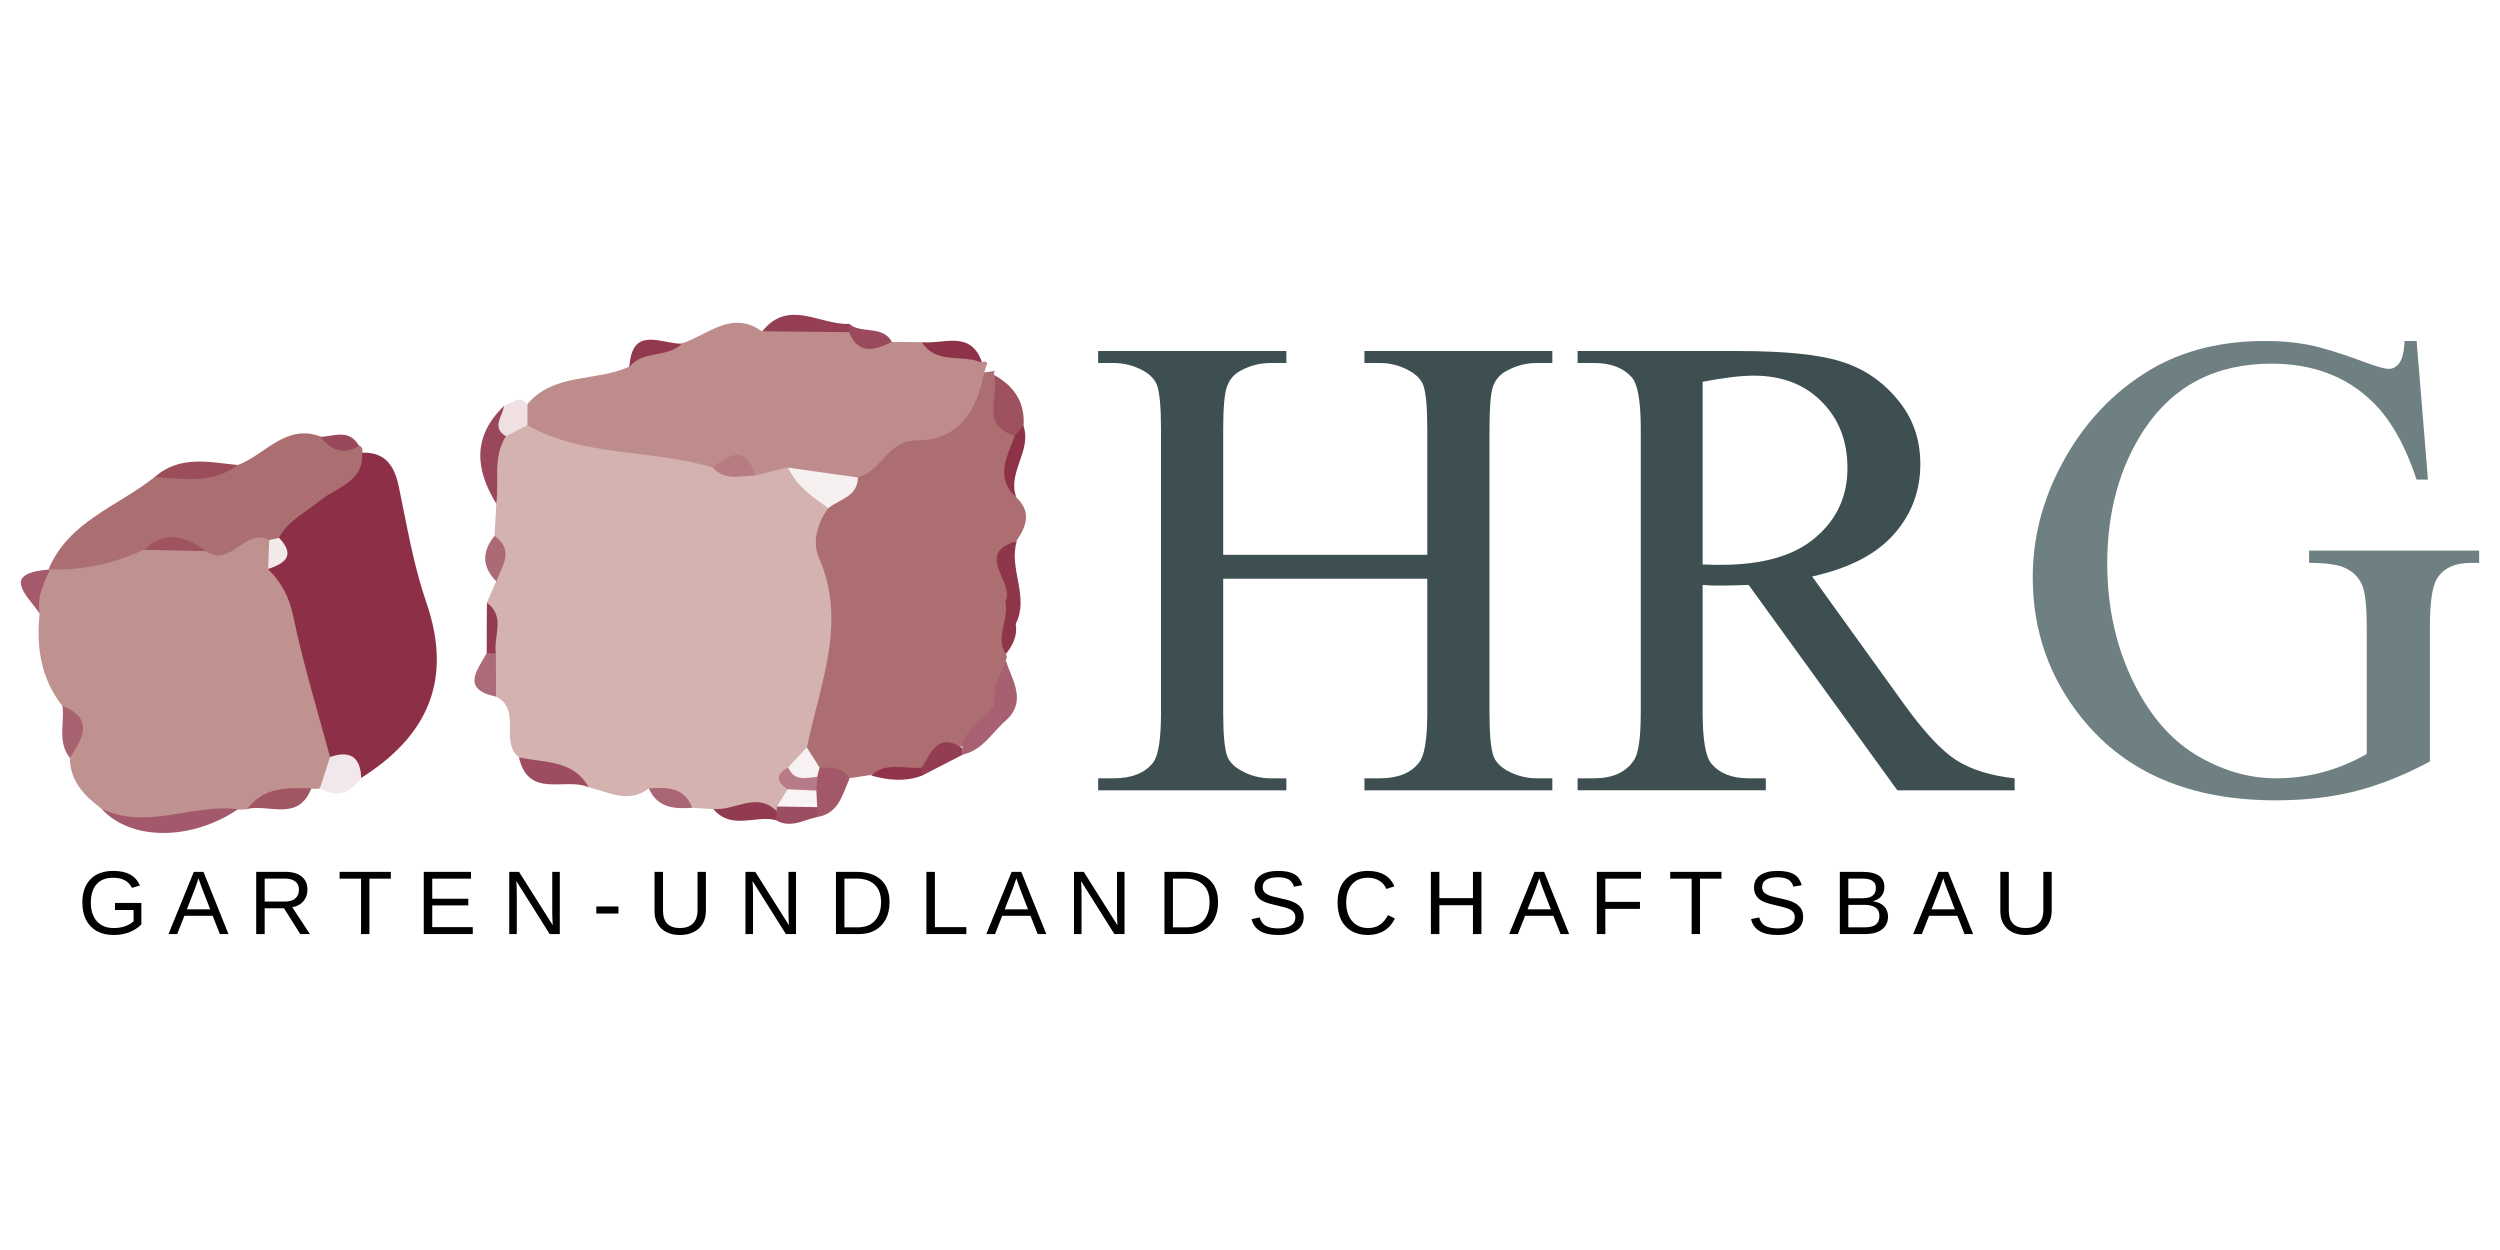
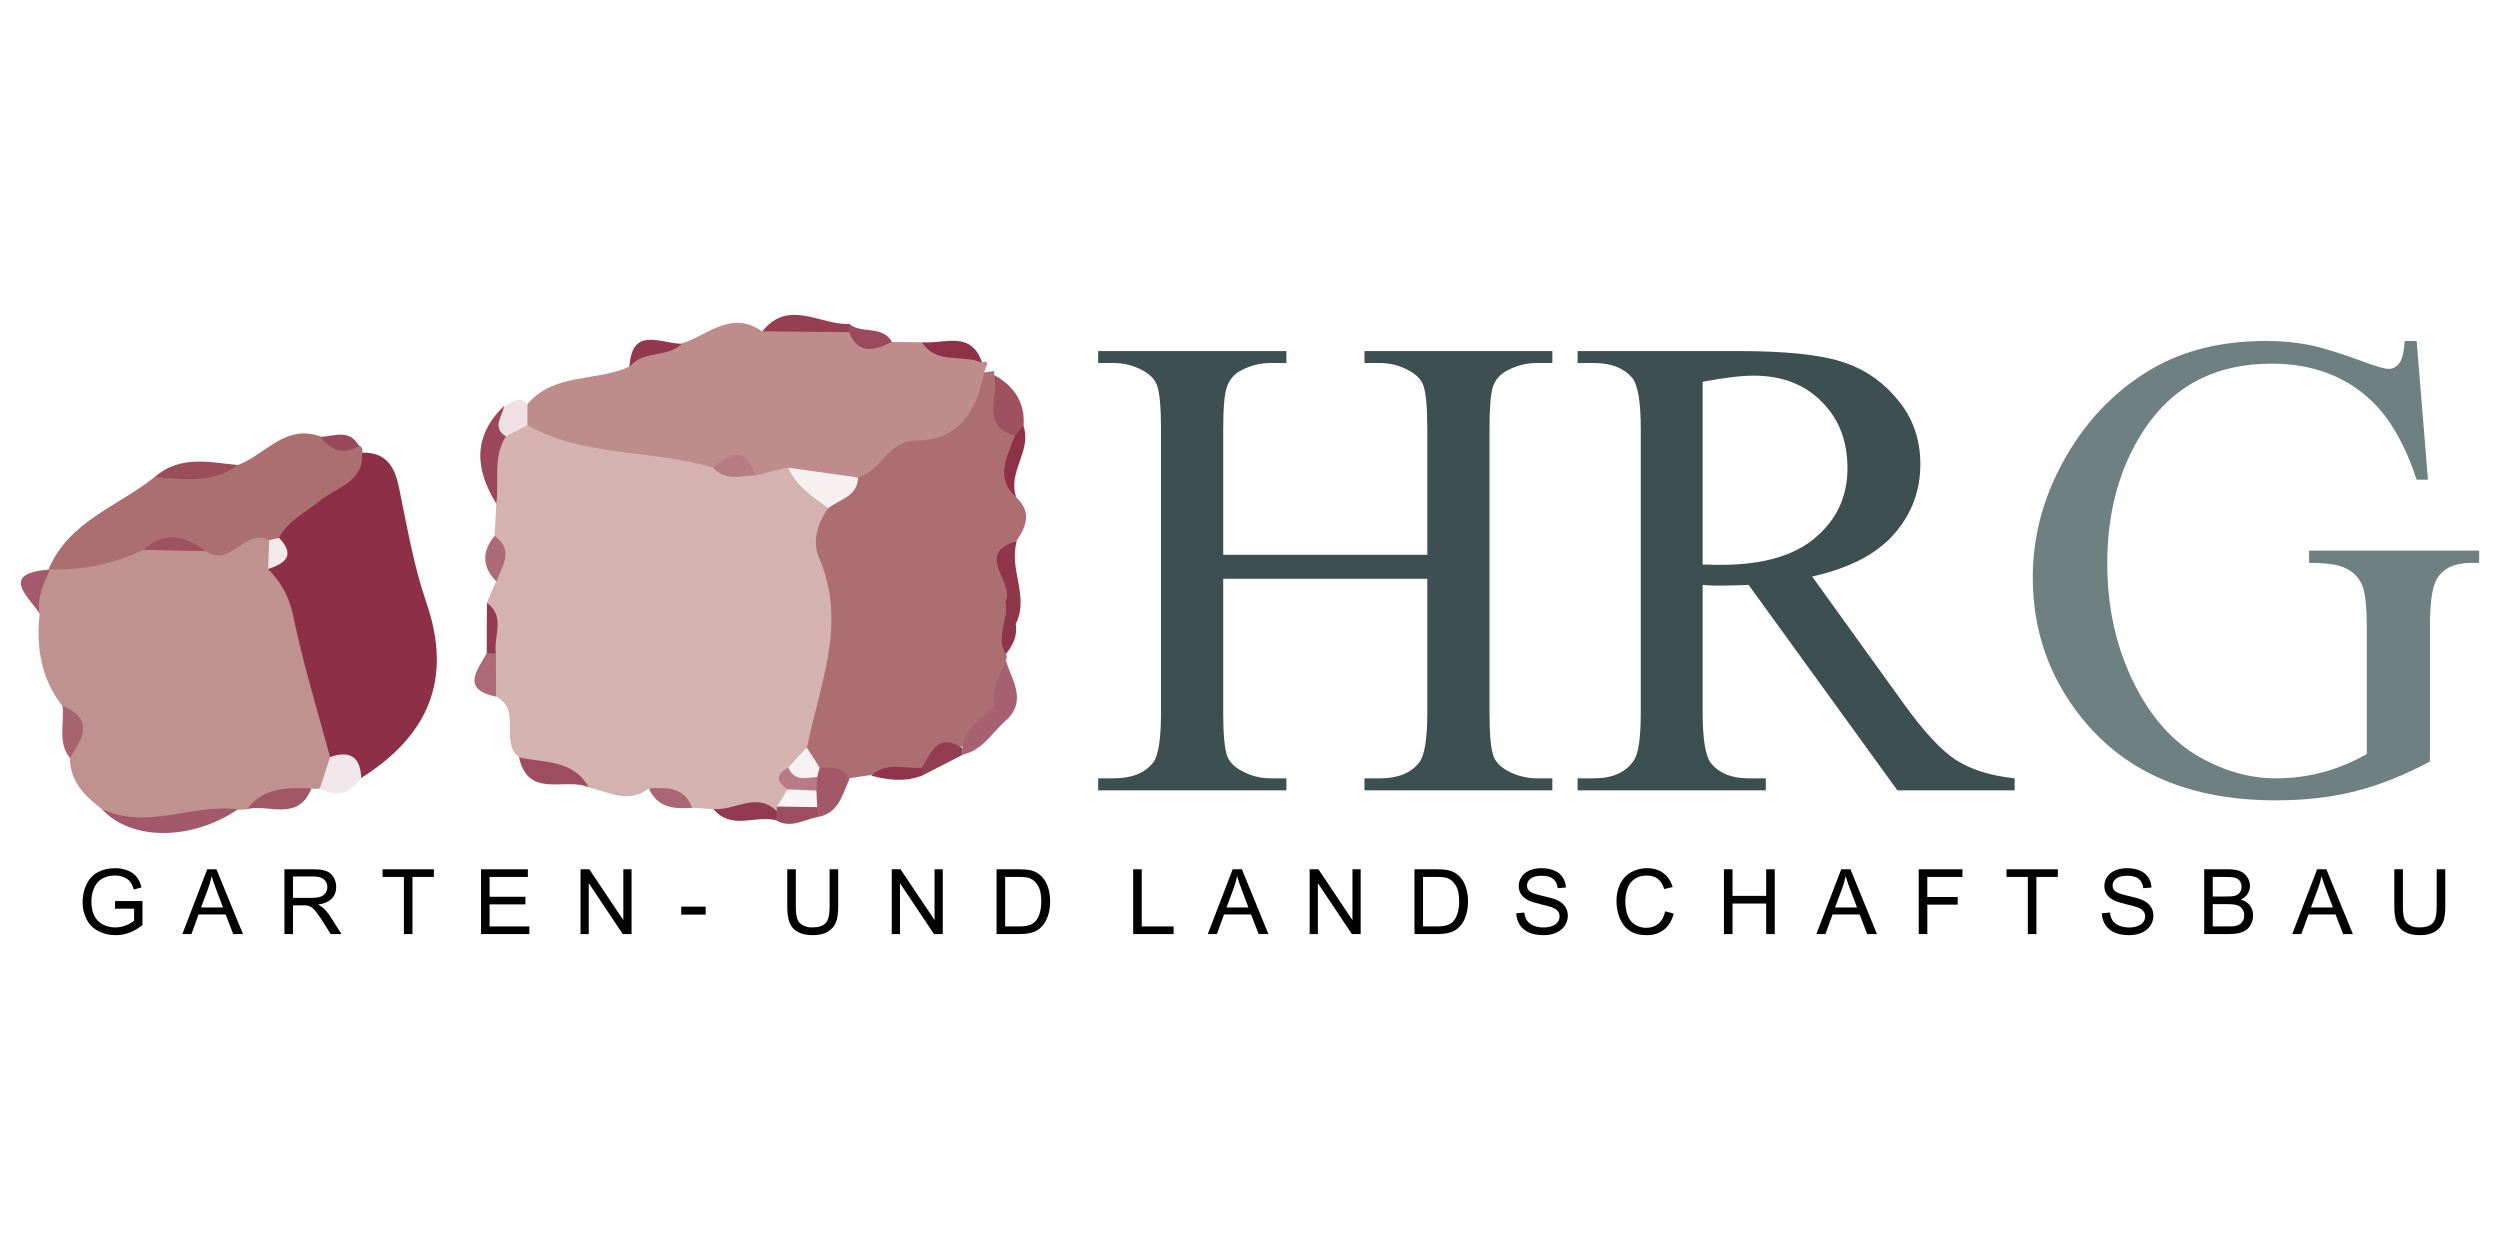
<svg xmlns="http://www.w3.org/2000/svg" id="Ebene_1" viewBox="0 0 240 120" width="240" height="120">
  <style id="style2">.st0{fill:#fefefe}.st1{fill:#d3b2af}.st2{fill:#bf918f}.st3{fill:#ac6e70}.st4{fill:#be8d8b}.st5{fill:#8d3047}.st6{fill:#ac6f71}.st7{fill:#a3596b}.st8{fill:#9e515e}.st9{fill:#9d4d5f}.st10{fill:#f2e8eb}.st11{fill:#9a475c}.st12{fill:#90364b}.st13{fill:#9b4e5a}.st14{fill:#a25868}.st15{fill:#963f54}.st16{fill:#a76072}.st17{fill:#a86370}.st18{fill:#a05663}.st19{fill:#a86173}.st20{fill:#8e3249}.st21{fill:#eee0e3}.st22{fill:#8e3248}.st23{fill:#923a4f}.st24{fill:#9b495d}.st25{fill:#a45a6c}.st26{fill:#943d52}.st27{fill:#ac6976}.st28{fill:#ad6a79}.st29{fill:#92394f}.st30{fill:#8f354a}.st31{fill:#aa6674}.st32{fill:#9a485c}.st33{fill:#933c51}.st34{fill:#8f344a}.st35{fill:#9d4d61}.st36{fill:#f6f0f1}.st37{fill:#b67c82}.st38{fill:#f8f3f4}.st39{fill:#f7f1f3}.st40{fill:#b67b87}.st41{fill:#9e535e}.st42{fill:#f2e9eb}</style>
-   <g id="g4807" transform="matrix(.72376 0 0 .72376 -120.338 -190.095)">
-     <g transform="matrix(.95344 0 0 .95344 65.864 -6.226)" id="g4721">
-       <path class="st1" d="M174.108 356.555c.09-1.485.151-3.001.242-4.486-1.182-3.153-1.212-6.305.273-9.397.97-1.394 2.334-2.152 4.001-2.304 8.397 1.85 17.005 2.759 25.371 4.85 1.85.88 3.79 1.455 5.911 1.273 1.698-.06 3.425-.515 5.123-.03 2.85 1.667 5.305 3.698 6.244 7.063.152 2.607-.667 5.335.243 7.85 2.94 8.306.273 16.005-2.213 23.735-.697 1.455-1.637 2.758-2.668 4.001-.727.91-1.121 1.97-1.212 3.152a4.254 4.254 0 0 1-1.273 2.304 3.07 3.07 0 0 1-1.698.485c-2.576-1.182-5.365 1.425-7.911-.485l-2.94-.182c-1.85-1.243-4.092-1.606-6.032-2.698-2.82 2.183-5.608.485-8.366-.151-2.91-2.183-6.881-1.85-9.7-4.183-2.759-2.183.454-6.578-3.153-8.427-1.485-1.637-1.303-3.486-.758-5.395-.12-2.577.637-5.184-.545-7.7.424-1 .849-2 1.303-3-.848-2.062.546-4.214-.242-6.275z" id="path6" fill="#d3b2af" stroke-width=".303" />
-       <path class="st2" d="M119.455 394.536c-2.364-1.789-4.395-3.79-4.425-7.063.03-2.455.788-5.062-1.03-7.244-3.002-3.79-3.669-8.185-3.184-12.853-1.333-2.485-.97-4.547 1.455-6.123l-.212-.03c3.88-2.88 8.67-2.789 13.034-4.032 2.577-.606 5.153-.606 7.76-.242 3.395 1 6.7-2.516 10.124-.212 1 1.091 1.425 2.455 1.94 3.82 4.183 8.274 5.396 17.338 7.215 26.28.06 2-.637 3.637-2.274 4.85l-.606.06-.606-.03c-2.547 2.243-6.275.91-8.912 2.85l-.637.06h-.636c-6.366 1.06-12.7 4.516-19.006-.091z" id="path8" fill="#bf918f" stroke-width=".303" />
-       <path class="st3" d="M217.575 385.988c1.728-8.73 5.668-17.278 1.637-26.463-.91-2.091-.212-4.759 1.334-6.85.424-2.455 2.425-3.79 3.88-5.517 2.637-2.758 5.365-5.092 9.427-5.79 4.152-.697 5.547-4.819 7.941-7.638.607-.394 1.243-.455 1.88-.152l-.121.546c1.424 2.667 1.94 5.699 3.304 8.396-.122 2.88-2.607 5.73-.182 8.67 2.152 2 1.455 4 .06 6.032-3.395 2.576-.273 5.517-.424 8.275-.06 2.516-.88 4.94-1.122 7.426.243.334.243.637.03.97.637 2.031-.363 3.94-.515 5.911-1 2.577-3.334 4.032-5.001 6.063-2.82-.152-4.486 1.91-6.457 3.395-2.243.454-4.577-.334-6.76.545-1 .152-1.97.303-2.97.455-1.606-.03-3.213-.06-4.668-.97-1.03-.819-1.758-1.819-1.273-3.304z" id="path10" fill="#ac6e70" stroke-width=".303" />
-       <path class="st4" d="M242.219 333.82c-.97 5.305-3.547 9.458-9.397 9.458-4.122.03-4.88 4.365-8.184 5.123-3.668 2.728-6.638.303-9.7-1.364-1.546.364-3.062.727-4.607 1.121-1.698-1.727-3.82-1.212-5.85-1.09-8.458-2.608-17.794-1.395-25.826-5.912-.91-.97-.88-1.94 0-2.91 3.728-4.425 9.578-3.122 14.155-5.213 1.304-3.668 4.91-2.092 7.305-3.244 3.638-1.121 6.912-4.728 11.186-1.697 3.273-1.88 6.79-.06 10.124-.637 2.728.364 4.97 2.456 7.911 2.122 1.395 0 2.759.03 4.153.03 2.486 1.91 6.184.213 8.396 2.88.243-.242.485-.242.758-.03.152.545-.03 1-.424 1.364z" id="path12" fill="#be8d8b" stroke-width=".303" />
-       <path class="st5" d="M151.222 387.322c-1.758-6.518-3.758-13.004-5.123-19.612-.575-2.698-1.667-4.729-3.516-6.548 1.667-1.485 1.152-3.364.91-5.213 2.546-5.366 8.457-6.942 12.185-10.973 3.274-.091 4.517 1.849 5.123 4.789 1.121 5.396 2.03 10.882 3.82 16.065 3.727 10.822.15 18.582-9.064 24.401-1.698-.545-3.183-1.454-4.335-2.91z" id="path14" fill="#8d3047" stroke-width=".303" />
-       <path class="st6" d="M155.678 344.976c.273 4.092-3.486 4.759-5.76 6.608-2.03 1.667-4.485 2.788-5.82 5.244-.333.576-.818.667-1.363.303-3.334-1.789-5.365 3.97-8.79 1.546-2.85-1.516-5.76-1.395-8.67-.182-4.183 1.94-8.578 2.91-13.216 2.698 2.82-6.7 9.7-8.76 14.792-12.853 3.82-.848 7.79-.485 11.58-1.667 3.789-1.394 6.577-5.76 11.488-3.94 1.667.94 3.577.848 5.365 1.242.394.243.546.546.394 1z" id="path16" fill="#ac6f71" stroke-width=".303" />
-       <path class="st7" d="M119.455 394.536c6.305 3 12.64-.758 18.945.06-6.487 4.396-14.913 4.396-18.945-.06z" id="path18" fill="#a3596b" stroke-width=".303" />
-       <path class="st8" d="M246.493 342.611c-5.002-1.424-2-5.607-2.91-8.457 2.789 1.546 4.334 3.79 4.122 7.063-.212.667-.606 1.122-1.212 1.394z" id="path20" fill="#9e515e" stroke-width=".303" />
-       <path class="st9" d="M177.503 387.352c3.486.818 7.547.273 9.7 4.183-3.214-1.455-8.397 1.697-9.7-4.183z" id="path22" fill="#9d4d5f" stroke-width=".303" />
-       <path class="st10" d="M151.222 387.322c2.759-.97 4.244-.03 4.335 2.94-1.516 2.152-3.395 2.728-5.76 1.424.486-1.455.97-2.91 1.425-4.364z" id="path24" fill="#f2e8eb" stroke-width=".303" />
-       <path class="st11" d="M175.684 342.702c-1.85 2.91-.91 6.245-1.334 9.367-2.97-4.79-3.304-9.367 1.061-13.58 1.485 1.303.243 2.789.273 4.213z" id="path26" fill="#9a475c" stroke-width=".303" />
-       <path class="st12" d="M245.16 365.71c1.454-2.638-4.487-6.7 1.606-8.428-1.183 3.82 1.788 7.7-.152 11.519-1.152-.697-.485-2.273-1.455-3.092z" id="path28" fill="#90364b" stroke-width=".303" />
-       <path class="st13" d="M138.4 346.703c-3.546 2.638-7.578 1.94-11.579 1.668 3.516-3.092 7.608-2.062 11.58-1.668z" id="path30" fill="#9b4e5a" stroke-width=".303" />
-       <path class="st14" d="M219.333 388.807c1.576 0 3.244-.212 4.153 1.546-1 2.152-1.455 4.789-4.426 5.304a3.545 3.545 0 0 1-1.03-1.364c-.243-.848-.303-1.697-.273-2.576.03-.576.152-1.152.333-1.728.304-.546.698-.94 1.243-1.182z" id="path32" fill="#a25868" stroke-width=".303" />
-       <path class="st15" d="M223.425 328.213c-4.031-.03-8.032-.09-12.064-.121 3.638-4.577 8.033-.849 12.064-1.03.425.242.546.515.425.757-.152.273-.303.394-.425.394z" id="path34" fill="#963f54" stroke-width=".303" />
-       <path class="st16" d="M243.643 380.138c-.272-2.274.637-4.214 1.607-6.154.97 2.85 3.031 5.76-.273 8.488-1.182-.364-1.849-1-1.334-2.334z" id="path36" fill="#a76072" stroke-width=".303" />
-       <path class="st17" d="M114 380.198c4.455 1.819 2.818 4.517 1.03 7.245-1.758-2.183-.728-4.82-1.03-7.245z" id="path38" fill="#a86370" stroke-width=".303" />
-       <path class="st18" d="M139.704 394.536c2.303-3.062 5.607-2.97 8.911-2.85-1.788 4.638-5.85 2.183-8.911 2.85z" id="path40" fill="#a05663" stroke-width=".303" />
-       <path class="st19" d="M243.643 380.138c.455.788.91 1.546 1.334 2.334-1.788 1.667-3.092 3.94-5.76 4.516 0-.303-.03-.576-.03-.879.304-2.88 2.85-4.062 4.456-5.971z" id="path42" fill="#a86173" stroke-width=".303" />
-       <path class="st20" d="M241.946 332.487c-2.698-1.273-6.366.303-8.396-2.88 3 .334 6.85-1.788 8.396 2.88z" id="path44" fill="#8e3249" stroke-width=".303" />
-       <path class="st21" d="M175.684 342.702c-2.061-1.273-.424-2.788-.273-4.213 1.091-.273 2.092-1.667 3.274-.243v2.91l-3.001 1.546z" id="path46" fill="#eee0e3" stroke-width=".303" />
-       <path class="st22" d="M246.493 342.611c.394-.454.788-.909 1.182-1.394 1.243 3.486-2.304 6.517-.97 10.003-3.092-2.789-1.243-5.699-.212-8.609z" id="path48" fill="#8e3248" stroke-width=".303" />
-       <path class="st23" d="M204.541 394.536c2.91.333 5.941-2.455 8.79.273.273.303.364.606.243.879-.121.272-.212.424-.303.424-2.85-.758-6.244 1.455-8.73-1.576z" id="path50" fill="#923a4f" stroke-width=".303" />
-       <path class="st24" d="M223.425 328.213a7.307 7.307 0 0 1 0-1.152c1.728 1.455 4.638.122 5.972 2.516-2.365 1.122-4.638 1.91-5.972-1.364z" id="path52" fill="#9b495d" stroke-width=".303" />
-       <path class="st25" d="M112.271 361.223c-.91 1.94-1.849 3.88-1.455 6.123-1.758-2.577-5.547-5.608 1.455-6.123z" id="path54" fill="#a45a6c" stroke-width=".303" />
-       <path class="st26" d="M239.218 386.11c-.03.302-.03.575.03.878-1.91.97-3.82 1.97-5.698 2.94-.485-.272-.637-.515-.485-.757.151-.243.333-.364.485-.364 1.303-2.122 2.243-5.002 5.668-2.698z" id="path56" fill="#943d52" stroke-width=".303" />
-       <path class="st27" d="M174.108 356.555c2.788 2 1.06 4.183.242 6.335-2.03-2.061-2-4.183-.242-6.335z" id="path58" fill="#ac6976" stroke-width=".303" />
-       <path class="st28" d="M174.29 372.863c0 2.03.03 4.031.03 6.062-4.94-1.06-2.607-3.668-1.303-6.062.454-.637.848-.607 1.273 0z" id="path60" fill="#ad6a79" stroke-width=".303" />
-       <path class="st29" d="M200.176 329.82c-2.03 2.03-5.456.848-7.305 3.243.333-5.82 4.395-3.213 7.305-3.243z" id="path62" fill="#92394f" stroke-width=".303" />
-       <path class="st30" d="M245.16 365.71c1.15.696 1.333 1.878 1.454 3.09.273 1.638-.394 2.971-1.394 4.214-1.486-2.425.515-4.88-.06-7.305z" id="path64" fill="#8f354a" stroke-width=".303" />
-       <path class="st31" d="M195.569 391.686c2.485-.151 4.94-.242 6.032 2.698-2.486.182-4.82.03-6.032-2.698z" id="path66" fill="#aa6674" stroke-width=".303" />
-       <path class="st32" d="M155.254 344.036c-2.213 1.334-3.91.576-5.366-1.243 1.91-.121 4.032-1.152 5.366 1.243z" id="path68" fill="#9a485c" stroke-width=".303" />
-       <path class="st33" d="M174.29 372.863l-.637.03-.636-.03c0-2.334 0-4.668.03-7.002 2.637 1.94.879 4.668 1.243 7.002z" id="path70" fill="#933c51" stroke-width=".303" />
-       <path class="st34" d="M233.55 388.807c-.03.364-.03.758-.03 1.121-2.365.88-4.7.607-7.033-.03 2.091-1.97 4.668-.879 7.063-1.091z" id="path72" fill="#8f344a" stroke-width=".303" />
-       <path class="st35" d="M213.301 396.142c0-.424.03-.879.06-1.303l.031-.637c1.88-.757 3.759-1.424 5.608.091 0 .455.03.91.06 1.364-1.879.364-3.728 1.637-5.759.485z" id="path74" fill="#9d4d61" stroke-width=".303" />
-       <path class="st0" d="M242.219 333.82c.151-.454.303-.908.485-1.363.333.394.667.758 1 1.152-.515.06-1 .151-1.485.212z" id="path76" fill="#fefefe" stroke-width=".303" />
-       <path class="st36" d="M214.968 347.067c3.244.455 6.457.91 9.7 1.364-.06 2.698-2.576 3.001-4.122 4.274-2.183-1.576-4.456-3.061-5.578-5.638z" id="path78" fill="#f6f0f1" stroke-width=".303" />
-       <path class="st37" d="M204.51 347.067c2.395-2.03 4.608-3.061 5.85 1.091-2.03 0-4.182.819-5.85-1.09z" id="path80" fill="#b67c82" stroke-width=".303" />
-       <path class="st38" d="M219 394.293l-5.608-.09c.485-.789 1-1.607 1.485-2.395 1.395-1.243 2.728-1.395 4.002.182.03.757.09 1.515.12 2.303z" id="path82" fill="#f8f3f4" stroke-width=".303" />
-       <path class="st39" d="M219.333 388.807c-.151.424-.242.849-.333 1.273-1.698.636-3.79 2.455-4.062-1.303l2.607-2.79c.606.94 1.212 1.88 1.788 2.82z" id="path84" fill="#f7f1f3" stroke-width=".303" />
-       <path class="st40" d="M214.968 388.777c.85 2 2.516 1.424 4.062 1.303-.06.636-.09 1.273-.151 1.91l-4.002-.182c-1.606-1.061-1.697-2.062.091-3.031z" id="path86" fill="#b67b87" stroke-width=".303" />
-       <path class="st41" d="M125.305 358.495c2.94-2.789 5.82-1.88 8.67.182-2.91-.06-5.79-.122-8.67-.182z" id="path88" fill="#9e535e" stroke-width=".303" />
-       <path class="st42" d="M142.765 357.13c.455-.09.91-.211 1.364-.302 2.304 2.425.88 3.546-1.515 4.334.03-1.333.09-2.697.151-4.031z" id="path90" fill="#f2e9eb" stroke-width=".303" />
-     </g>
-     <path d="M328.514 336.236h27.07v-16.672q0-4.468-.559-5.886-.43-1.075-1.804-1.848-1.848-1.031-3.91-1.031h-2.063v-1.59h24.922v1.59h-2.063q-2.062 0-3.91.988-1.375.688-1.89 2.106-.473 1.375-.473 5.671v37.598q0 4.426.558 5.844.43 1.074 1.762 1.847 1.89 1.032 3.953 1.032h2.063v1.59h-24.922v-1.59h2.062q3.567 0 5.2-2.106 1.074-1.375 1.074-6.617v-17.746h-27.07v17.746q0 4.426.558 5.844.43 1.074 1.805 1.847 1.848 1.032 3.91 1.032h2.105v1.59h-24.964v-1.59h2.062q3.61 0 5.242-2.106 1.032-1.375 1.032-6.617v-37.598q0-4.468-.559-5.886-.43-1.075-1.762-1.848-1.89-1.031-3.953-1.031h-2.062v-1.59h24.964v1.59h-2.105q-2.062 0-3.91.988-1.332.688-1.848 2.106-.515 1.375-.515 5.671z" style="line-height:25px;-inkscape-font-specification:'Times New Roman, ';font-variant-ligatures:normal;font-variant-caps:normal;font-variant-numeric:normal;text-align:start" id="path4731" font-weight="400" font-size="88" font-family="Times New Roman" letter-spacing="0" word-spacing="0" fill="#3d4f51" />
-     <path d="M433.486 367.475h-15.554l-19.723-27.243q-2.192.086-3.567.086h-1.203q-.644-.043-1.332-.086v16.93q0 5.5 1.203 6.832 1.633 1.89 4.899 1.89h2.277v1.59h-24.965v-1.59h2.192q3.695 0 5.285-2.406.902-1.332.902-6.316v-37.64q0-5.5-1.203-6.833-1.676-1.89-4.984-1.89h-2.192v-1.59h21.227q9.281 0 13.664 1.375 4.426 1.332 7.477 4.984 3.093 3.61 3.093 8.637 0 5.371-3.523 9.324-3.48 3.953-10.828 5.586l12.031 16.715q4.125 5.758 7.09 7.648 2.965 1.891 7.734 2.407zm-41.379-29.95q.817 0 1.418.043h.989q8.336 0 12.546-3.609 4.254-3.61 4.254-9.195 0-5.457-3.437-8.852-3.395-3.437-9.024-3.437-2.492 0-6.746.816z" style="line-height:25px;-inkscape-font-specification:'Times New Roman, ';font-variant-ligatures:normal;font-variant-caps:normal;font-variant-numeric:normal;text-align:start" id="path4733" font-weight="400" font-size="88" font-family="Times New Roman" letter-spacing="0" word-spacing="0" fill="#3d4f51" />
-     <path d="M486.81 307.877l1.504 18.39h-1.504q-2.277-6.874-5.886-10.355-5.2-5.027-13.364-5.027-11.128 0-16.93 8.808-4.855 7.434-4.855 17.703 0 8.336 3.223 15.211t8.422 10.098q5.242 3.18 10.742 3.18 3.223 0 6.23-.817 3.008-.816 5.801-2.406v-16.844q0-4.382-.687-5.715-.645-1.375-2.063-2.062-1.375-.73-4.898-.73v-1.633h22.558v1.633h-1.074q-3.351 0-4.597 2.234-.86 1.59-.86 6.273v17.832q-4.941 2.664-9.754 3.91-4.812 1.247-10.699 1.247-16.887 0-25.652-10.829-6.575-8.12-6.575-18.734 0-7.691 3.696-14.738 4.383-8.38 12.031-12.89 6.402-3.74 15.125-3.74 3.18 0 5.758.517 2.621.515 7.39 2.277 2.407.902 3.223.902.817 0 1.375-.73.602-.774.73-2.965z" style="line-height:25px;-inkscape-font-specification:'Times New Roman, ';font-variant-ligatures:normal;font-variant-caps:normal;font-variant-numeric:normal;text-align:start" id="path4735" font-weight="400" font-size="88" font-family="Times New Roman" letter-spacing="0" word-spacing="0" fill="#6f8083" />
-     <text transform="translate(-4.219 125.199)" textLength="315" id="text4729-4" y="261.343" x="180.801" style="-inkscape-font-specification:Arial" font-weight="400" font-family="Arial">G A R T E N -  U N D  L A N D S C H A F T S B A U</text>
+   <g id="g4721" transform="matrix(.69007 0 0 .69007 -72.668 -194.601)">
+     <path id="path6" d="M174.108 356.555c.09-1.485.151-3.001.242-4.486-1.182-3.153-1.212-6.305.273-9.397.97-1.394 2.334-2.152 4.001-2.304 8.397 1.85 17.005 2.759 25.371 4.85 1.85.88 3.79 1.455 5.911 1.273 1.698-.06 3.425-.515 5.123-.03 2.85 1.667 5.305 3.698 6.244 7.063.152 2.607-.667 5.335.243 7.85 2.94 8.306.273 16.005-2.213 23.735-.697 1.455-1.637 2.758-2.668 4.001-.727.91-1.121 1.97-1.212 3.152a4.254 4.254 0 0 1-1.273 2.304 3.07 3.07 0 0 1-1.698.485c-2.576-1.182-5.365 1.425-7.911-.485l-2.94-.182c-1.85-1.243-4.092-1.606-6.032-2.698-2.82 2.183-5.608.485-8.366-.151-2.91-2.183-6.881-1.85-9.7-4.183-2.759-2.183.454-6.578-3.153-8.427-1.485-1.637-1.303-3.486-.758-5.395-.12-2.577.637-5.184-.545-7.7.424-1 .849-2 1.303-3-.848-2.062.546-4.214-.242-6.275z" class="st1" fill="#d3b2af" stroke-width=".303" />
+     <path id="path8" d="M119.455 394.536c-2.364-1.789-4.395-3.79-4.425-7.063.03-2.455.788-5.062-1.03-7.244-3.002-3.79-3.669-8.185-3.184-12.853-1.333-2.485-.97-4.547 1.455-6.123l-.212-.03c3.88-2.88 8.67-2.789 13.034-4.032 2.577-.606 5.153-.606 7.76-.242 3.395 1 6.7-2.516 10.124-.212 1 1.091 1.425 2.455 1.94 3.82 4.183 8.274 5.396 17.338 7.215 26.28.06 2-.637 3.637-2.274 4.85l-.606.06-.606-.03c-2.547 2.243-6.275.91-8.912 2.85l-.637.06h-.636c-6.366 1.06-12.7 4.516-19.006-.091z" class="st2" fill="#bf918f" stroke-width=".303" />
+     <path id="path10" d="M217.575 385.988c1.728-8.73 5.668-17.278 1.637-26.463-.91-2.091-.212-4.759 1.334-6.85.424-2.455 2.425-3.79 3.88-5.517 2.637-2.758 5.365-5.092 9.427-5.79 4.152-.697 5.547-4.819 7.941-7.638.607-.394 1.243-.455 1.88-.152l-.121.546c1.424 2.667 1.94 5.699 3.304 8.396-.122 2.88-2.607 5.73-.182 8.67 2.152 2 1.455 4 .06 6.032-3.395 2.576-.273 5.517-.424 8.275-.06 2.516-.88 4.94-1.122 7.426.243.334.243.637.03.97.637 2.031-.363 3.94-.515 5.911-1 2.577-3.334 4.032-5.001 6.063-2.82-.152-4.486 1.91-6.457 3.395-2.243.454-4.577-.334-6.76.545-1 .152-1.97.303-2.97.455-1.606-.03-3.213-.06-4.668-.97-1.03-.819-1.758-1.819-1.273-3.304z" class="st3" fill="#ac6e70" stroke-width=".303" />
+     <path id="path12" d="M242.219 333.82c-.97 5.305-3.547 9.458-9.397 9.458-4.122.03-4.88 4.365-8.184 5.123-3.668 2.728-6.638.303-9.7-1.364-1.546.364-3.062.727-4.607 1.121-1.698-1.727-3.82-1.212-5.85-1.09-8.458-2.608-17.794-1.395-25.826-5.912-.91-.97-.88-1.94 0-2.91 3.728-4.425 9.578-3.122 14.155-5.213 1.304-3.668 4.91-2.092 7.305-3.244 3.638-1.121 6.912-4.728 11.186-1.697 3.273-1.88 6.79-.06 10.124-.637 2.728.364 4.97 2.456 7.911 2.122 1.395 0 2.759.03 4.153.03 2.486 1.91 6.184.213 8.396 2.88.243-.242.485-.242.758-.03.152.545-.03 1-.424 1.364z" class="st4" fill="#be8d8b" stroke-width=".303" />
+     <path id="path14" d="M151.222 387.322c-1.758-6.518-3.758-13.004-5.123-19.612-.575-2.698-1.667-4.729-3.516-6.548 1.667-1.485 1.152-3.364.91-5.213 2.546-5.366 8.457-6.942 12.185-10.973 3.274-.091 4.517 1.849 5.123 4.789 1.121 5.396 2.03 10.882 3.82 16.065 3.727 10.822.15 18.582-9.064 24.401-1.698-.545-3.183-1.454-4.335-2.91z" class="st5" fill="#8d3047" stroke-width=".303" />
+     <path id="path16" d="M155.678 344.976c.273 4.092-3.486 4.759-5.76 6.608-2.03 1.667-4.485 2.788-5.82 5.244-.333.576-.818.667-1.363.303-3.334-1.789-5.365 3.97-8.79 1.546-2.85-1.516-5.76-1.395-8.67-.182-4.183 1.94-8.578 2.91-13.216 2.698 2.82-6.7 9.7-8.76 14.792-12.853 3.82-.848 7.79-.485 11.58-1.667 3.789-1.394 6.577-5.76 11.488-3.94 1.667.94 3.577.848 5.365 1.242.394.243.546.546.394 1z" class="st6" fill="#ac6f71" stroke-width=".303" />
+     <path id="path18" d="M119.455 394.536c6.305 3 12.64-.758 18.945.06-6.487 4.396-14.913 4.396-18.945-.06z" class="st7" fill="#a3596b" stroke-width=".303" />
+     <path id="path20" d="M246.493 342.611c-5.002-1.424-2-5.607-2.91-8.457 2.789 1.546 4.334 3.79 4.122 7.063-.212.667-.606 1.122-1.212 1.394z" class="st8" fill="#9e515e" stroke-width=".303" />
+     <path id="path22" d="M177.503 387.352c3.486.818 7.547.273 9.7 4.183-3.214-1.455-8.397 1.697-9.7-4.183z" class="st9" fill="#9d4d5f" stroke-width=".303" />
+     <path id="path24" d="M151.222 387.322c2.759-.97 4.244-.03 4.335 2.94-1.516 2.152-3.395 2.728-5.76 1.424.486-1.455.97-2.91 1.425-4.364z" class="st10" fill="#f2e8eb" stroke-width=".303" />
+     <path id="path26" d="M175.684 342.702c-1.85 2.91-.91 6.245-1.334 9.367-2.97-4.79-3.304-9.367 1.061-13.58 1.485 1.303.243 2.789.273 4.213z" class="st11" fill="#9a475c" stroke-width=".303" />
+     <path id="path28" d="M245.16 365.71c1.454-2.638-4.487-6.7 1.606-8.428-1.183 3.82 1.788 7.7-.152 11.519-1.152-.697-.485-2.273-1.455-3.092z" class="st12" fill="#90364b" stroke-width=".303" />
+     <path id="path30" d="M138.4 346.703c-3.546 2.638-7.578 1.94-11.579 1.668 3.516-3.092 7.608-2.062 11.58-1.668z" class="st13" fill="#9b4e5a" stroke-width=".303" />
+     <path id="path32" d="M219.333 388.807c1.576 0 3.244-.212 4.153 1.546-1 2.152-1.455 4.789-4.426 5.304a3.545 3.545 0 0 1-1.03-1.364c-.243-.848-.303-1.697-.273-2.576.03-.576.152-1.152.333-1.728.304-.546.698-.94 1.243-1.182z" class="st14" fill="#a25868" stroke-width=".303" />
+     <path id="path34" d="M223.425 328.213c-4.031-.03-8.032-.09-12.064-.121 3.638-4.577 8.033-.849 12.064-1.03.425.242.546.515.425.757-.152.273-.303.394-.425.394z" class="st15" fill="#963f54" stroke-width=".303" />
+     <path id="path36" d="M243.643 380.138c-.272-2.274.637-4.214 1.607-6.154.97 2.85 3.031 5.76-.273 8.488-1.182-.364-1.849-1-1.334-2.334z" class="st16" fill="#a76072" stroke-width=".303" />
+     <path id="path38" d="M114 380.198c4.455 1.819 2.818 4.517 1.03 7.245-1.758-2.183-.728-4.82-1.03-7.245z" class="st17" fill="#a86370" stroke-width=".303" />
+     <path id="path40" d="M139.704 394.536c2.303-3.062 5.607-2.97 8.911-2.85-1.788 4.638-5.85 2.183-8.911 2.85z" class="st18" fill="#a05663" stroke-width=".303" />
+     <path id="path42" d="M243.643 380.138c.455.788.91 1.546 1.334 2.334-1.788 1.667-3.092 3.94-5.76 4.516 0-.303-.03-.576-.03-.879.304-2.88 2.85-4.062 4.456-5.971z" class="st19" fill="#a86173" stroke-width=".303" />
+     <path id="path44" d="M241.946 332.487c-2.698-1.273-6.366.303-8.396-2.88 3 .334 6.85-1.788 8.396 2.88z" class="st20" fill="#8e3249" stroke-width=".303" />
+     <path id="path46" d="M175.684 342.702c-2.061-1.273-.424-2.788-.273-4.213 1.091-.273 2.092-1.667 3.274-.243v2.91l-3.001 1.546z" class="st21" fill="#eee0e3" stroke-width=".303" />
+     <path id="path48" d="M246.493 342.611c.394-.454.788-.909 1.182-1.394 1.243 3.486-2.304 6.517-.97 10.003-3.092-2.789-1.243-5.699-.212-8.609z" class="st22" fill="#8e3248" stroke-width=".303" />
+     <path id="path50" d="M204.541 394.536c2.91.333 5.941-2.455 8.79.273.273.303.364.606.243.879-.121.272-.212.424-.303.424-2.85-.758-6.244 1.455-8.73-1.576z" class="st23" fill="#923a4f" stroke-width=".303" />
+     <path id="path52" d="M223.425 328.213a7.307 7.307 0 0 1 0-1.152c1.728 1.455 4.638.122 5.972 2.516-2.365 1.122-4.638 1.91-5.972-1.364z" class="st24" fill="#9b495d" stroke-width=".303" />
+     <path id="path54" d="M112.271 361.223c-.91 1.94-1.849 3.88-1.455 6.123-1.758-2.577-5.547-5.608 1.455-6.123z" class="st25" fill="#a45a6c" stroke-width=".303" />
+     <path id="path56" d="M239.218 386.11c-.03.302-.03.575.03.878-1.91.97-3.82 1.97-5.698 2.94-.485-.272-.637-.515-.485-.757.151-.243.333-.364.485-.364 1.303-2.122 2.243-5.002 5.668-2.698z" class="st26" fill="#943d52" stroke-width=".303" />
+     <path id="path58" d="M174.108 356.555c2.788 2 1.06 4.183.242 6.335-2.03-2.061-2-4.183-.242-6.335z" class="st27" fill="#ac6976" stroke-width=".303" />
+     <path id="path60" d="M174.29 372.863c0 2.03.03 4.031.03 6.062-4.94-1.06-2.607-3.668-1.303-6.062.454-.637.848-.607 1.273 0z" class="st28" fill="#ad6a79" stroke-width=".303" />
+     <path id="path62" d="M200.176 329.82c-2.03 2.03-5.456.848-7.305 3.243.333-5.82 4.395-3.213 7.305-3.243z" class="st29" fill="#92394f" stroke-width=".303" />
+     <path id="path64" d="M245.16 365.71c1.15.696 1.333 1.878 1.454 3.09.273 1.638-.394 2.971-1.394 4.214-1.486-2.425.515-4.88-.06-7.305z" class="st30" fill="#8f354a" stroke-width=".303" />
+     <path id="path66" d="M195.569 391.686c2.485-.151 4.94-.242 6.032 2.698-2.486.182-4.82.03-6.032-2.698z" class="st31" fill="#aa6674" stroke-width=".303" />
+     <path id="path68" d="M155.254 344.036c-2.213 1.334-3.91.576-5.366-1.243 1.91-.121 4.032-1.152 5.366 1.243z" class="st32" fill="#9a485c" stroke-width=".303" />
+     <path id="path70" d="M174.29 372.863l-.637.03-.636-.03c0-2.334 0-4.668.03-7.002 2.637 1.94.879 4.668 1.243 7.002z" class="st33" fill="#933c51" stroke-width=".303" />
+     <path id="path72" d="M233.55 388.807c-.03.364-.03.758-.03 1.121-2.365.88-4.7.607-7.033-.03 2.091-1.97 4.668-.879 7.063-1.091z" class="st34" fill="#8f344a" stroke-width=".303" />
+     <path id="path74" d="M213.301 396.142c0-.424.03-.879.06-1.303l.031-.637c1.88-.757 3.759-1.424 5.608.091 0 .455.03.91.06 1.364-1.879.364-3.728 1.637-5.759.485z" class="st35" fill="#9d4d61" stroke-width=".303" />
+     <path id="path76" d="M242.219 333.82c.151-.454.303-.908.485-1.363.333.394.667.758 1 1.152-.515.06-1 .151-1.485.212z" class="st0" fill="#fefefe" stroke-width=".303" />
+     <path id="path78" d="M214.968 347.067c3.244.455 6.457.91 9.7 1.364-.06 2.698-2.576 3.001-4.122 4.274-2.183-1.576-4.456-3.061-5.578-5.638z" class="st36" fill="#f6f0f1" stroke-width=".303" />
+     <path id="path80" d="M204.51 347.067c2.395-2.03 4.608-3.061 5.85 1.091-2.03 0-4.182.819-5.85-1.09z" class="st37" fill="#b67c82" stroke-width=".303" />
+     <path id="path82" d="M219 394.293l-5.608-.09c.485-.789 1-1.607 1.485-2.395 1.395-1.243 2.728-1.395 4.002.182.03.757.09 1.515.12 2.303z" class="st38" fill="#f8f3f4" stroke-width=".303" />
+     <path id="path84" d="M219.333 388.807c-.151.424-.242.849-.333 1.273-1.698.636-3.79 2.455-4.062-1.303l2.607-2.79c.606.94 1.212 1.88 1.788 2.82z" class="st39" fill="#f7f1f3" stroke-width=".303" />
+     <path id="path86" d="M214.968 388.777c.85 2 2.516 1.424 4.062 1.303-.06.636-.09 1.273-.151 1.91l-4.002-.182c-1.606-1.061-1.697-2.062.091-3.031z" class="st40" fill="#b67b87" stroke-width=".303" />
+     <path id="path88" d="M125.305 358.495c2.94-2.789 5.82-1.88 8.67.182-2.91-.06-5.79-.122-8.67-.182z" class="st41" fill="#9e535e" stroke-width=".303" />
+     <path id="path90" d="M142.765 357.13c.455-.09.91-.211 1.364-.302 2.304 2.425.88 3.546-1.515 4.334.03-1.333.09-2.697.151-4.031z" class="st42" fill="#f2e9eb" stroke-width=".303" />
+   </g>
+   <path id="path4731" style="line-height:25px;-inkscape-font-specification:'Times New Roman, ';font-variant-ligatures:normal;font-variant-caps:normal;font-variant-numeric:normal;text-align:start" d="M117.428 53.26h19.593V41.195q0-3.234-.404-4.26-.311-.778-1.307-1.338-1.337-.746-2.83-.746h-1.492V33.7h18.037v1.15h-1.493q-1.492 0-2.83.715-.995.498-1.368 1.524-.342.995-.342 4.105v27.212q0 3.203.404 4.23.311.777 1.275 1.337 1.369.746 2.861.746h1.493v1.15h-18.037v-1.15h1.492q2.582 0 3.763-1.524.778-.995.778-4.789V55.562h-19.593v12.844q0 3.203.405 4.23.31.777 1.306 1.337 1.337.746 2.83.746h1.524v1.15h-18.069v-1.15h1.493q2.612 0 3.794-1.524.746-.995.746-4.789V41.194q0-3.234-.404-4.26-.311-.778-1.275-1.338-1.368-.746-2.861-.746h-1.493V33.7h18.069v1.15h-1.524q-1.493 0-2.83.715-.964.498-1.337 1.524-.374.995-.374 4.105z" font-weight="400" font-size="88" font-family="Times New Roman" letter-spacing="0" word-spacing="0" fill="#3d4f51" stroke-width=".724" />
+   <path id="path4733" style="line-height:25px;-inkscape-font-specification:'Times New Roman, ';font-variant-ligatures:normal;font-variant-caps:normal;font-variant-numeric:normal;text-align:start" d="M193.404 75.87h-11.258L167.87 56.153q-1.586.062-2.58.062h-.872q-.466-.031-.964-.062v12.253q0 3.98.871 4.945 1.182 1.368 3.545 1.368h1.649v1.15h-18.07v-1.15h1.587q2.674 0 3.825-1.741.653-.965.653-4.572V41.163q0-3.98-.87-4.945-1.213-1.368-3.608-1.368h-1.586V33.7h15.363q6.717 0 9.89.994 3.203.965 5.41 3.608 2.24 2.612 2.24 6.25 0 3.888-2.55 6.75-2.52 2.86-7.837 4.042l8.708 12.098q2.985 4.167 5.13 5.536 2.147 1.368 5.599 1.741zm-29.949-21.676q.591 0 1.026.03h.716q6.033 0 9.08-2.612 3.08-2.612 3.08-6.655 0-3.95-2.488-6.406-2.457-2.488-6.531-2.488-1.804 0-4.883.59z" font-weight="400" font-size="88" font-family="Times New Roman" letter-spacing="0" word-spacing="0" fill="#3d4f51" stroke-width=".724" />
+   <path id="path4735" style="line-height:25px;-inkscape-font-specification:'Times New Roman, ';font-variant-ligatures:normal;font-variant-caps:normal;font-variant-numeric:normal;text-align:start" d="M231.998 32.735l1.088 13.31h-1.088q-1.648-4.975-4.26-7.494-3.764-3.639-9.673-3.639-8.054 0-12.253 6.375-3.514 5.38-3.514 12.813 0 6.034 2.333 11.01 2.332 4.975 6.095 7.308 3.794 2.301 7.775 2.301 2.332 0 4.51-.59 2.176-.592 4.198-1.742V60.196q0-3.172-.498-4.136-.466-.996-1.493-1.493-.995-.529-3.545-.529v-1.182H238v1.182h-.777q-2.426 0-3.328 1.617-.622 1.151-.622 4.54v12.907q-3.576 1.928-7.06 2.83-3.483.902-7.743.902-12.222 0-18.567-7.837-4.758-5.878-4.758-13.56 0-5.566 2.675-10.666 3.172-6.065 8.708-9.33 4.633-2.706 10.947-2.706 2.3 0 4.167.373 1.897.374 5.349 1.649 1.741.653 2.332.653.591 0 .995-.529.436-.56.53-2.146z" font-weight="400" font-size="88" font-family="Times New Roman" letter-spacing="0" word-spacing="0" fill="#6f8083" stroke-width=".724" />
+   <g transform="matrix(.72376 0 0 .72376 -123.391 -99.48)" style="-inkscape-font-specification:Arial" id="text4729-4" font-weight="400" font-family="Arial">
+     <path d="M185.746 257.974v-1.008l3.639-.006v3.188q-.838.668-1.729 1.008-.89.334-1.828.334-1.265 0-2.303-.54-1.03-.544-1.558-1.57-.527-1.025-.527-2.29 0-1.255.521-2.339.527-1.09 1.512-1.617.984-.527 2.267-.527.932 0 1.682.304.756.3 1.184.838.427.54.65 1.407l-1.025.28q-.194-.655-.48-1.03-.288-.375-.821-.598-.533-.229-1.184-.229-.78 0-1.348.24-.568.235-.92.622-.345.386-.538.85-.329.796-.329 1.728 0 1.148.393 1.922.398.773 1.154 1.148.756.375 1.606.375.738 0 1.441-.281.703-.287 1.067-.61v-1.6z" style="-inkscape-font-specification:Arial" id="path4581" />
+     <path d="M194.674 261.343l3.299-8.59h1.224l3.516 8.59h-1.295l-1.002-2.601h-3.592l-.943 2.601zm2.478-3.527h2.913l-.897-2.379q-.41-1.084-.61-1.781-.163.826-.462 1.64z" style="-inkscape-font-specification:Arial" id="path4583" />
+     <path d="M208.213 261.343v-8.59h3.809q1.148 0 1.746.235.597.228.955.814.357.586.357 1.295 0 .914-.592 1.541-.591.627-1.828.797.451.217.686.428.498.457.943 1.142l1.494 2.338h-1.43l-1.136-1.787q-.498-.773-.82-1.183-.323-.41-.58-.575-.252-.164-.516-.228-.194-.041-.633-.041h-1.318v3.814zm1.137-4.799h2.443q.78 0 1.219-.158.44-.164.668-.515.228-.358.228-.774 0-.61-.445-1.002-.44-.392-1.395-.392h-2.718z" style="-inkscape-font-specification:Arial" id="path4585" />
+     <path d="M224.06 261.343v-7.576h-2.83v-1.014h6.81v1.014h-2.843v7.576z" style="-inkscape-font-specification:Arial" id="path4587" />
+     <path d="M234.29 261.343v-8.59h6.21v1.014h-5.074v2.63h4.752v1.009h-4.752v2.924h5.273v1.013z" style="-inkscape-font-specification:Arial" id="path4589" />
+     <path d="M247.488 261.343v-8.59h1.166l4.512 6.745v-6.745h1.09v8.59h-1.166l-4.512-6.75v6.75z" style="-inkscape-font-specification:Arial" id="path4591" />
+     <path d="M260.846 258.765v-1.06h3.24v1.06z" style="-inkscape-font-specification:Arial" id="path4593" />
+     <path d="M280.527 252.753h1.137v4.963q0 1.295-.293 2.057t-1.06 1.242q-.762.475-2.004.475-1.207 0-1.975-.416-.767-.416-1.096-1.202-.328-.79-.328-2.156v-4.963h1.137v4.957q0 1.12.205 1.653.211.527.715.814.51.287 1.242.287 1.254 0 1.787-.568.533-.568.533-2.186z" style="-inkscape-font-specification:Arial" id="path4595" />
+     <path d="M288.77 261.343v-8.59h1.166l4.511 6.745v-6.745h1.09v8.59h-1.166l-4.512-6.75v6.75z" style="-inkscape-font-specification:Arial" id="path4597" />
+     <path d="M302.672 261.343v-8.59h2.959q1.002 0 1.53.123.737.17 1.259.616.68.574 1.014 1.47.34.891.34 2.04 0 .978-.229 1.734t-.586 1.254q-.357.492-.785.779-.422.281-1.026.428-.597.146-1.376.146zm1.137-1.013h1.834q.85 0 1.33-.159.486-.158.773-.445.404-.404.627-1.084.229-.686.229-1.658 0-1.348-.446-2.069-.44-.726-1.072-.972-.457-.176-1.47-.176h-1.805z" style="-inkscape-font-specification:Arial" id="path4599" />
+     <path d="M320.79 261.343v-8.59h1.136v7.577h4.23v1.013z" style="-inkscape-font-specification:Arial" id="path4601" />
+     <path d="M330.69 261.343l3.298-8.59h1.225l3.516 8.59h-1.295l-1.002-2.601h-3.592l-.943 2.601zm2.478-3.527h2.912l-.896-2.379q-.41-1.084-.61-1.781-.164.826-.463 1.64z" style="-inkscape-font-specification:Arial" id="path4603" />
+     <path d="M344.2 261.343v-8.59h1.165l4.512 6.745v-6.745h1.09v8.59H349.8l-4.512-6.75v6.75z" style="-inkscape-font-specification:Arial" id="path4605" />
+     <path d="M358.102 261.343v-8.59h2.959q1.002 0 1.529.123.738.17 1.26.616.68.574 1.013 1.47.34.891.34 2.04 0 .978-.228 1.734-.229.756-.586 1.254-.358.492-.785.779-.422.281-1.026.428-.597.146-1.377.146zm1.136-1.013h1.834q.85 0 1.33-.159.487-.158.774-.445.404-.404.627-1.084.228-.686.228-1.658 0-1.348-.445-2.069-.44-.726-1.072-.972-.457-.176-1.471-.176h-1.805z" style="-inkscape-font-specification:Arial" id="path4607" />
+     <path d="M371.606 258.583l1.072-.093q.076.644.351 1.06.282.41.868.668.585.252 1.318.252.65 0 1.148-.193.498-.194.739-.527.246-.34.246-.739 0-.404-.235-.703-.234-.305-.773-.51-.346-.134-1.53-.416-1.183-.287-1.658-.539-.615-.322-.92-.797-.298-.48-.298-1.072 0-.65.369-1.213.369-.568 1.078-.861.709-.293 1.576-.293.955 0 1.682.31.732.305 1.125.903.392.597.422 1.353l-1.09.082q-.088-.814-.598-1.23-.504-.416-1.494-.416-1.031 0-1.506.38-.469.376-.469.909 0 .463.334.762.328.298 1.711.615 1.389.31 1.905.545.75.345 1.107.879.357.527.357 1.218 0 .686-.392 1.295-.393.604-1.131.944-.732.334-1.652.334-1.166 0-1.957-.34-.786-.34-1.237-1.02-.445-.685-.468-1.547z" style="-inkscape-font-specification:Arial" id="path4609" />
+     <path d="M391.356 258.331l1.136.288q-.357 1.4-1.289 2.138-.926.733-2.267.733-1.39 0-2.262-.563-.867-.568-1.324-1.64-.452-1.073-.452-2.303 0-1.342.51-2.338.516-1.002 1.46-1.518.948-.521 2.085-.521 1.29 0 2.168.656.88.656 1.225 1.846l-1.12.264q-.298-.938-.867-1.366-.568-.427-1.43-.427-.99 0-1.657.474-.663.475-.932 1.277-.27.797-.27 1.647 0 1.096.317 1.916.322.814.996 1.219.674.404 1.459.404.955 0 1.617-.55.662-.552.897-1.636z" style="-inkscape-font-specification:Arial" id="path4611" />
+     <path d="M399.152 261.343v-8.59h1.137v3.528h4.465v-3.528h1.137v8.59h-1.137v-4.049h-4.465v4.05z" style="-inkscape-font-specification:Arial" id="path4613" />
+     <path d="M411.408 261.343l3.3-8.59h1.224l3.515 8.59h-1.295l-1.002-2.601h-3.591l-.944 2.601zm2.479-3.527h2.912l-.897-2.379q-.41-1.084-.609-1.781-.164.826-.463 1.64z" style="-inkscape-font-specification:Arial" id="path4615" />
+     <path d="M424.988 261.343v-8.59h5.795v1.014h-4.658v2.66h4.031v1.014h-4.03v3.902z" style="-inkscape-font-specification:Arial" id="path4617" />
+     <path d="M439.46 261.343v-7.576h-2.831v-1.014h6.809v1.014h-2.842v7.576z" style="-inkscape-font-specification:Arial" id="path4619" />
+     <path d="M449.277 258.583l1.073-.093q.076.644.351 1.06.281.41.867.668.586.252 1.319.252.65 0 1.148-.193.498-.194.738-.527.247-.34.247-.739 0-.404-.235-.703-.234-.305-.773-.51-.346-.134-1.53-.416-1.183-.287-1.658-.539-.615-.322-.92-.797-.298-.48-.298-1.072 0-.65.369-1.213.369-.568 1.078-.861.709-.293 1.576-.293.955 0 1.682.31.732.305 1.125.903.392.597.421 1.353l-1.09.082q-.087-.814-.597-1.23-.504-.416-1.494-.416-1.031 0-1.506.38-.469.376-.469.909 0 .463.334.762.328.298 1.711.615 1.389.31 1.904.545.75.345 1.108.879.357.527.357 1.218 0 .686-.392 1.295-.393.604-1.131.944-.733.334-1.652.334-1.167 0-1.958-.34-.785-.34-1.236-1.02-.445-.685-.469-1.547z" style="-inkscape-font-specification:Arial" id="path4621" />
+     <path d="M462.852 261.343v-8.59h3.222q.985 0 1.576.264.598.258.932.803.34.539.34 1.13 0 .551-.299 1.038-.299.486-.902.785.78.228 1.195.78.422.55.422 1.3 0 .603-.258 1.125-.252.516-.627.797t-.943.428q-.563.14-1.383.14zm1.136-4.98h1.858q.756 0 1.084-.1.433-.129.65-.428.223-.298.223-.75 0-.427-.205-.75-.205-.328-.586-.445-.381-.123-1.307-.123h-1.717zm0 3.967h2.139q.55 0 .773-.041.393-.07.657-.235.263-.164.433-.474.17-.317.17-.727 0-.48-.246-.832-.246-.357-.685-.498-.434-.147-1.254-.147h-1.987z" style="-inkscape-font-specification:Arial" id="path4623" />
+     <path d="M474.533 261.343l3.3-8.59h1.224l3.515 8.59h-1.295l-1.002-2.601h-3.591l-.944 2.601zm2.479-3.527h2.912l-.897-2.379q-.41-1.084-.609-1.781-.164.826-.463 1.64z" style="-inkscape-font-specification:Arial" id="path4625" />
+     <path d="M493.691 252.753h1.137v4.963q0 1.295-.293 2.057t-1.06 1.242q-.762.475-2.004.475-1.207 0-1.975-.416-.767-.416-1.096-1.202-.328-.79-.328-2.156v-4.963h1.137v4.957q0 1.12.205 1.653.211.527.715.814.51.287 1.242.287 1.254 0 1.787-.568.533-.568.533-2.186z" style="-inkscape-font-specification:Arial" id="path4627" />
  </g>
</svg>
